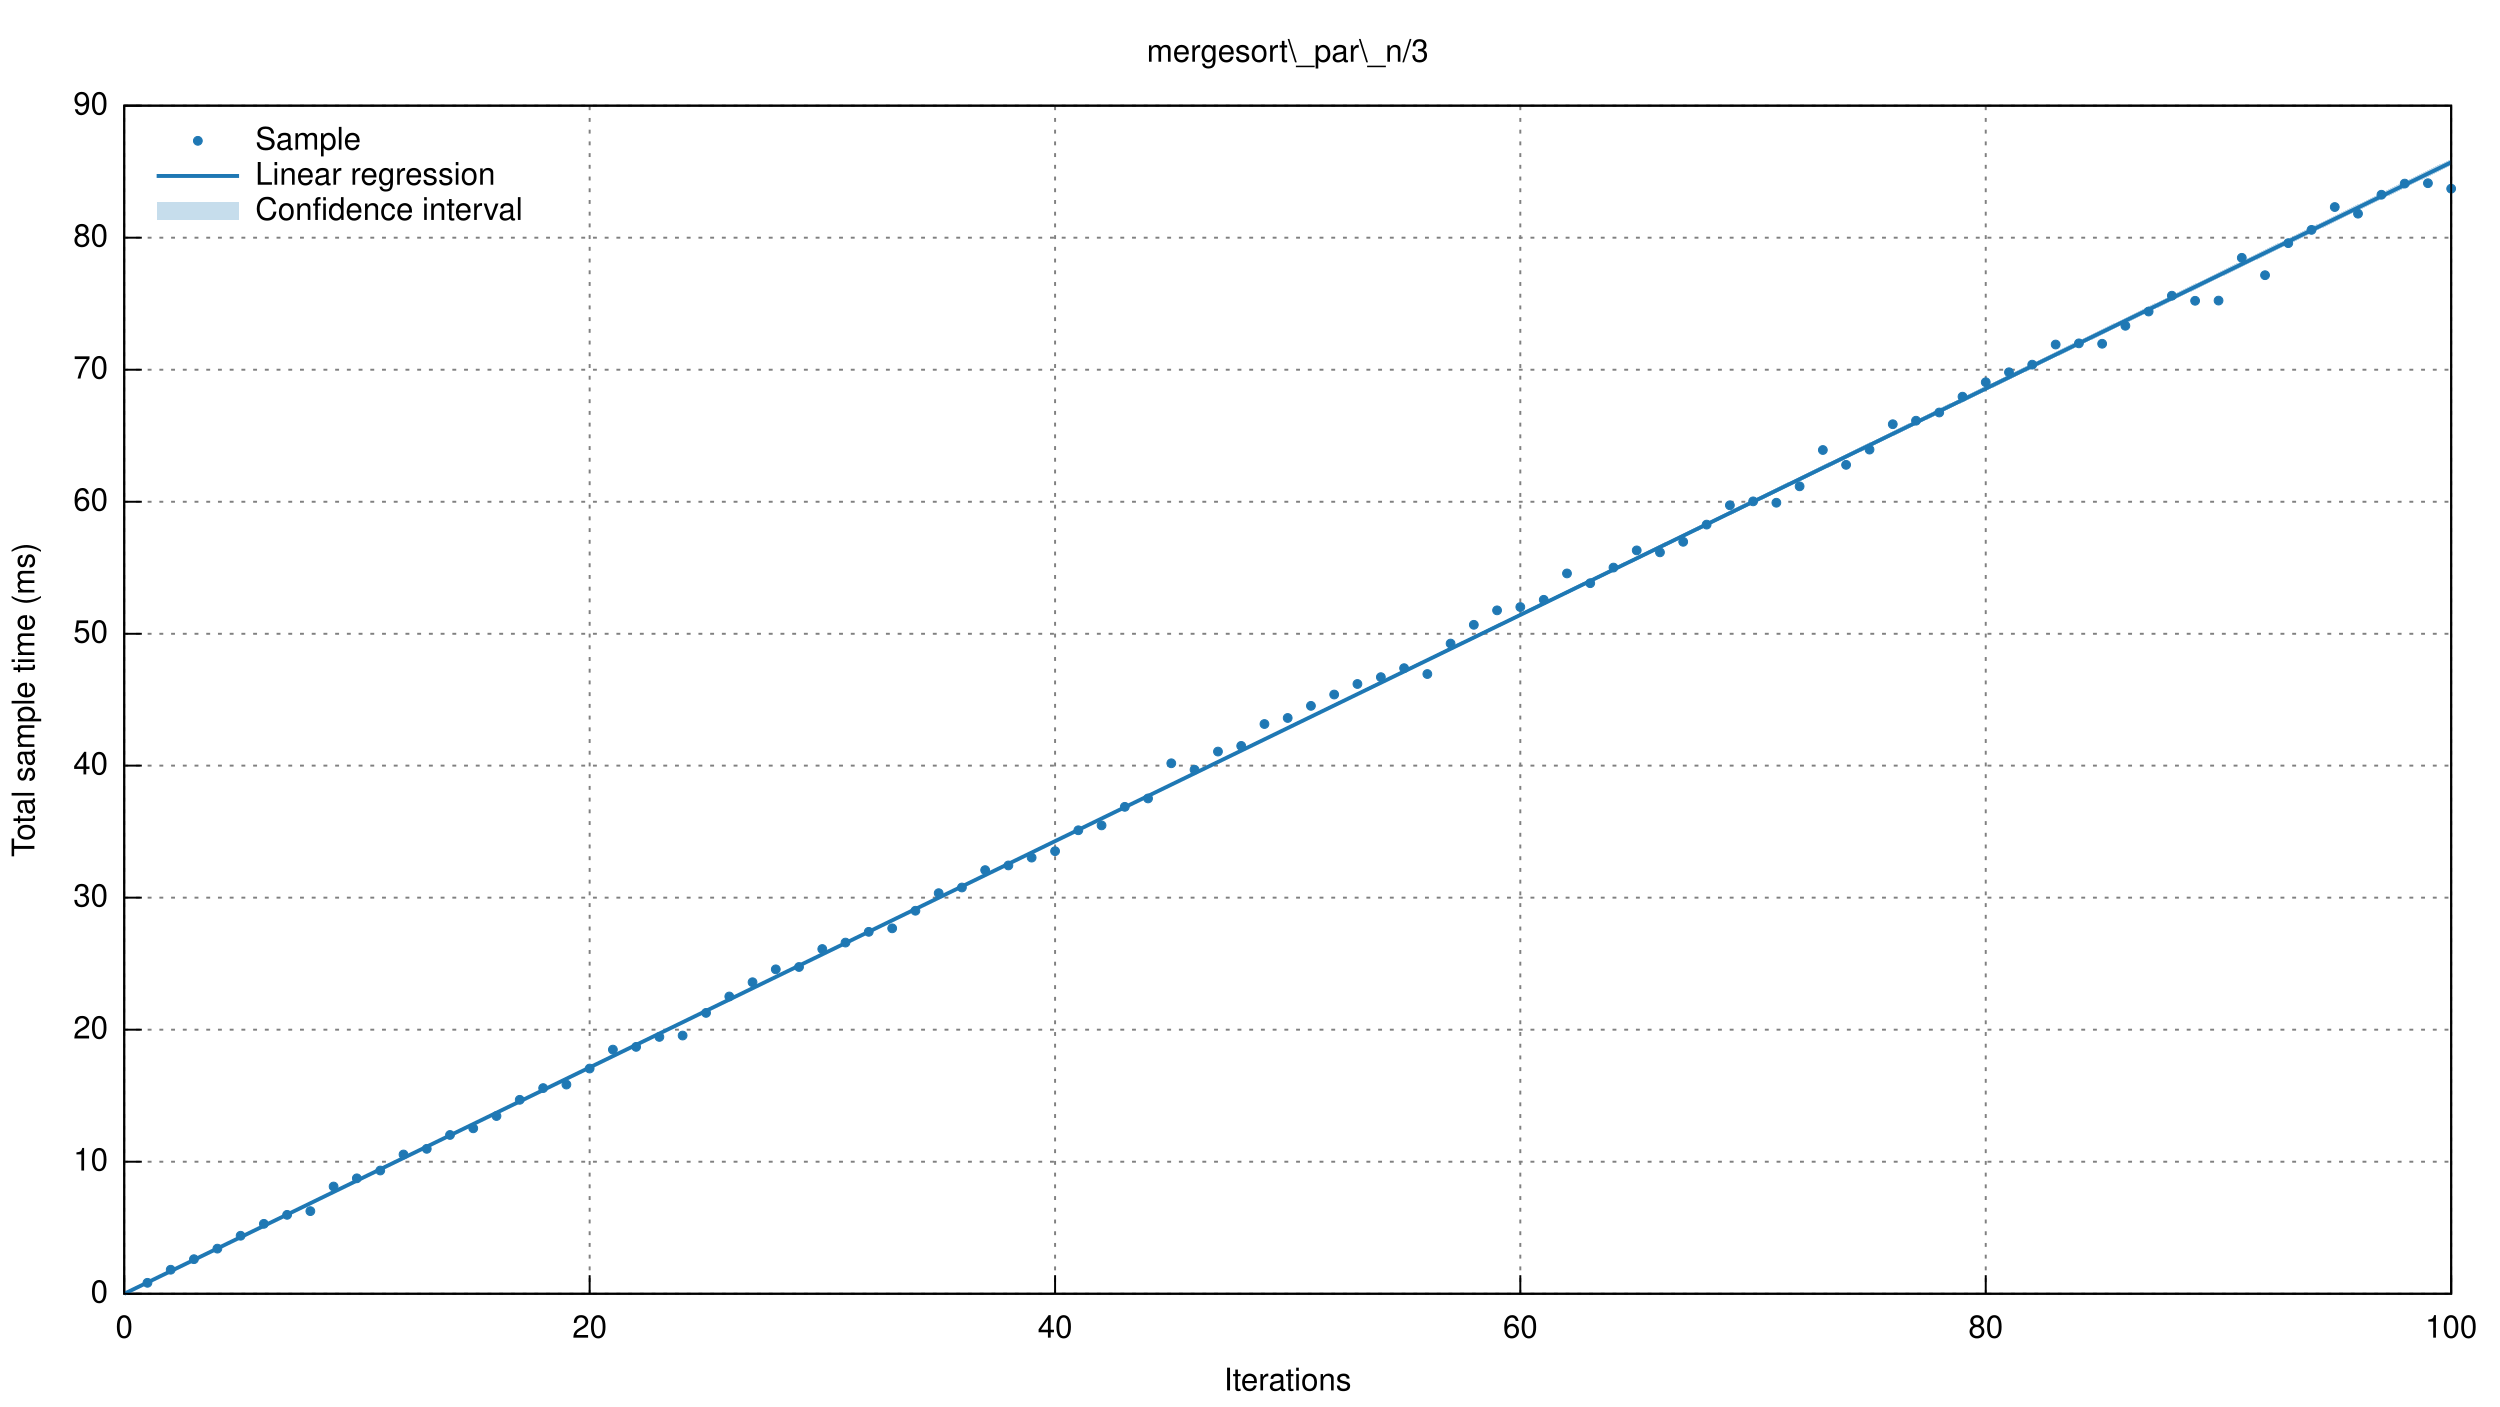
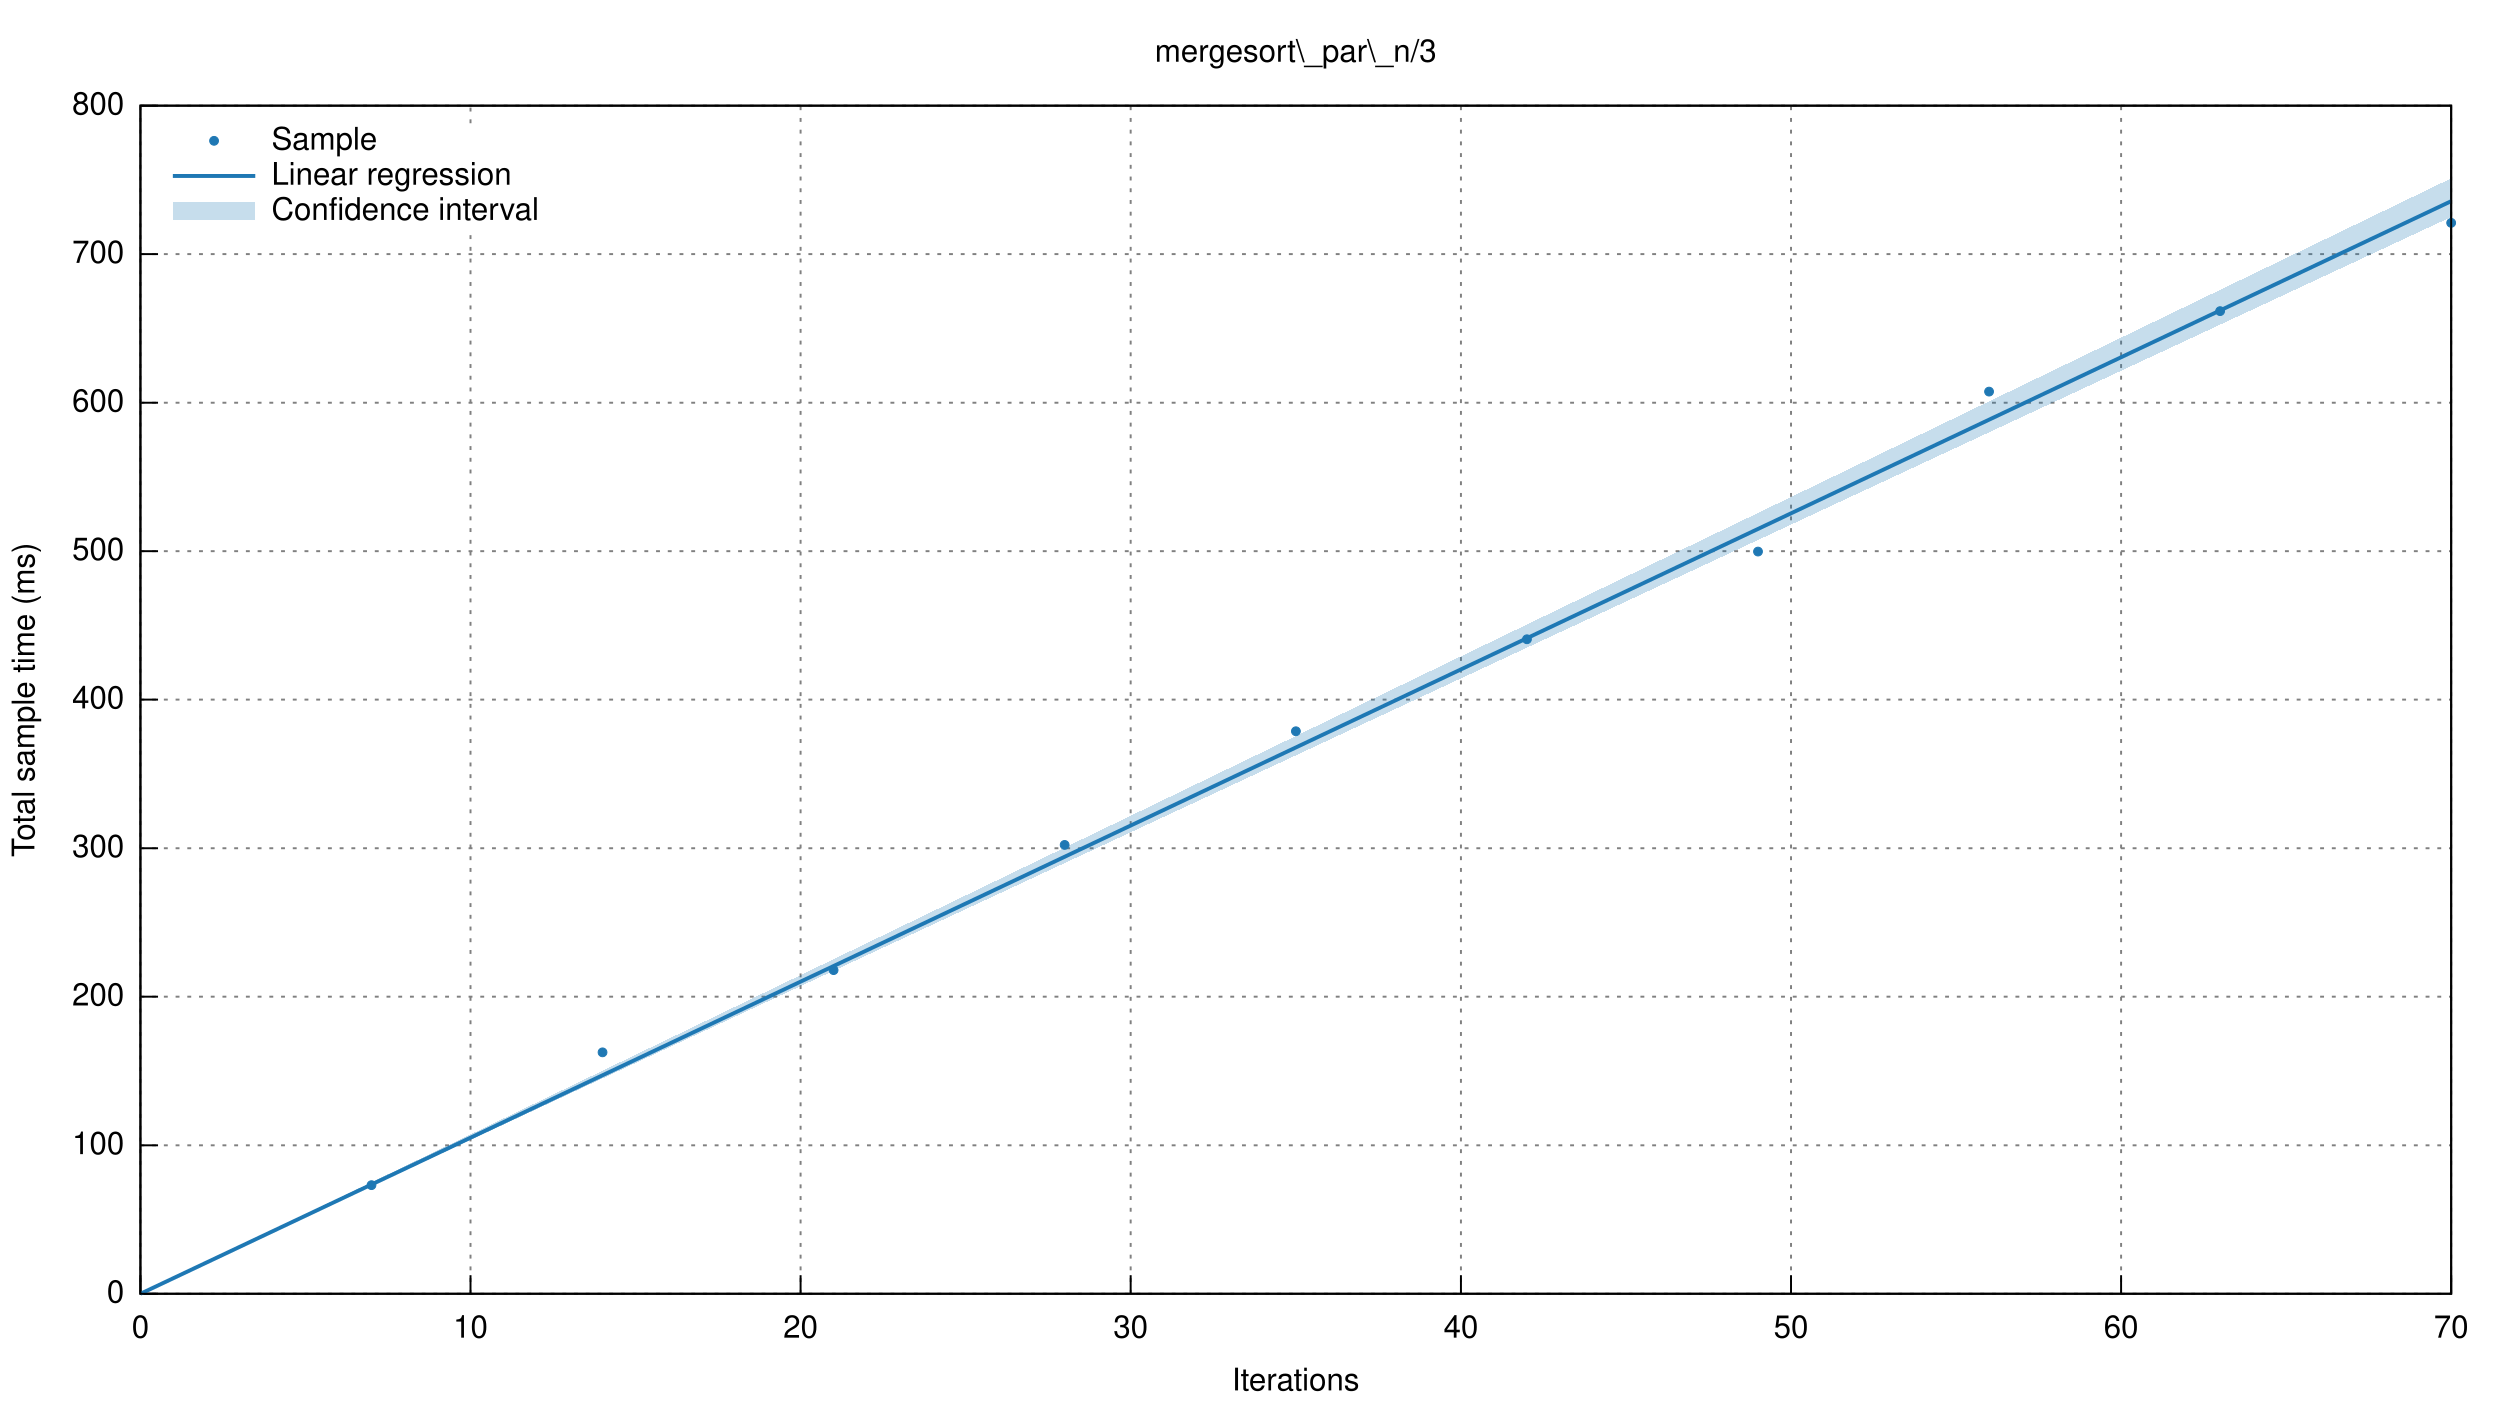
<svg xmlns="http://www.w3.org/2000/svg" xmlns:xlink="http://www.w3.org/1999/xlink" viewBox="0 0 1280 720">
  <g id="gnuplot_canvas">
    <rect x="0" y="0" width="1280" height="720" fill="none" />
    <defs>
      <circle id="gpDot" r="0.5" stroke-width="0.5" />
      <path id="gpPt0" stroke-width="0.222" stroke="currentColor" d="M-1,0 h2 M0,-1 v2" />
      <path id="gpPt1" stroke-width="0.222" stroke="currentColor" d="M-1,-1 L1,1 M1,-1 L-1,1" />
      <path id="gpPt2" stroke-width="0.222" stroke="currentColor" d="M-1,0 L1,0 M0,-1 L0,1 M-1,-1 L1,1 M-1,1 L1,-1" />
      <rect id="gpPt3" stroke-width="0.222" stroke="currentColor" x="-1" y="-1" width="2" height="2" />
      <rect id="gpPt4" stroke-width="0.222" stroke="currentColor" fill="currentColor" x="-1" y="-1" width="2" height="2" />
      <circle id="gpPt5" stroke-width="0.222" stroke="currentColor" cx="0" cy="0" r="1" />
      <use xlink:href="#gpPt5" id="gpPt6" fill="currentColor" stroke="none" />
      <path id="gpPt7" stroke-width="0.222" stroke="currentColor" d="M0,-1.33 L-1.33,0.67 L1.33,0.67 z" />
      <use xlink:href="#gpPt7" id="gpPt8" fill="currentColor" stroke="none" />
      <use xlink:href="#gpPt7" id="gpPt9" stroke="currentColor" transform="rotate(180)" />
      <use xlink:href="#gpPt9" id="gpPt10" fill="currentColor" stroke="none" />
      <use xlink:href="#gpPt3" id="gpPt11" stroke="currentColor" transform="rotate(45)" />
      <use xlink:href="#gpPt11" id="gpPt12" fill="currentColor" stroke="none" />
    </defs>
    <g style="fill:none; color:white; stroke:currentColor; stroke-width:1.00; stroke-linecap:butt; stroke-linejoin:miter">
</g>
    <g style="fill:none; color:black; stroke:currentColor; stroke-width:1.00; stroke-linecap:butt; stroke-linejoin:miter">
</g>
    <g style="fill:none; color:gray; stroke:currentColor; stroke-width:1.00; stroke-linecap:butt; stroke-linejoin:miter">
-       <path stroke="gray" stroke-dasharray=" 2,4" class="gridline" d="M63.6,662.4 L1255.0,662.4  h0.01" />
-     </g>
-     <g style="fill:none; color:black; stroke:currentColor; stroke-width:1.00; stroke-linecap:butt; stroke-linejoin:miter">
-       <path stroke="black" d="M63.6,662.4 L72.6,662.4  h0.01" />
-       <g transform="translate(55.3,666.9)" style="stroke:none; fill:black; font-family:Helvetica; font-size:12.00pt; text-anchor:end">
+       <path stroke="gray" stroke-dasharray=" 2,4" class="gridline" d="M71.9,662.4 L1255.0,662.4  h0.01" />
+     </g>
+     <g style="fill:none; color:black; stroke:currentColor; stroke-width:1.00; stroke-linecap:butt; stroke-linejoin:miter">
+       <path stroke="black" d="M71.9,662.4 L80.9,662.4  h0.01" />
+       <g transform="translate(63.6,666.9)" style="stroke:none; fill:black; font-family:Helvetica; font-size:12.00pt; text-anchor:end">
        <text> 0</text>
      </g>
    </g>
    <g style="fill:none; color:gray; stroke:currentColor; stroke-width:1.00; stroke-linecap:butt; stroke-linejoin:miter">
-       <path stroke="gray" stroke-dasharray=" 2,4" class="gridline" d="M63.6,594.8 L1255.0,594.8  h0.01" />
-     </g>
-     <g style="fill:none; color:black; stroke:currentColor; stroke-width:1.00; stroke-linecap:butt; stroke-linejoin:miter">
-       <path stroke="black" d="M63.6,594.8 L72.6,594.8  h0.01" />
-       <g transform="translate(55.3,599.3)" style="stroke:none; fill:black; font-family:Helvetica; font-size:12.00pt; text-anchor:end">
+       <path stroke="gray" stroke-dasharray=" 2,4" class="gridline" d="M71.9,586.4 L1255.0,586.4  h0.01" />
+     </g>
+     <g style="fill:none; color:black; stroke:currentColor; stroke-width:1.00; stroke-linecap:butt; stroke-linejoin:miter">
+       <path stroke="black" d="M71.9,586.4 L80.9,586.4  h0.01" />
+       <g transform="translate(63.6,590.9)" style="stroke:none; fill:black; font-family:Helvetica; font-size:12.00pt; text-anchor:end">
+         <text> 100</text>
+       </g>
+     </g>
+     <g style="fill:none; color:gray; stroke:currentColor; stroke-width:1.00; stroke-linecap:butt; stroke-linejoin:miter">
+       <path stroke="gray" stroke-dasharray=" 2,4" class="gridline" d="M71.9,510.3 L1255.0,510.3  h0.01" />
+     </g>
+     <g style="fill:none; color:black; stroke:currentColor; stroke-width:1.00; stroke-linecap:butt; stroke-linejoin:miter">
+       <path stroke="black" d="M71.9,510.3 L80.9,510.3  h0.01" />
+       <g transform="translate(63.6,514.8)" style="stroke:none; fill:black; font-family:Helvetica; font-size:12.00pt; text-anchor:end">
+         <text> 200</text>
+       </g>
+     </g>
+     <g style="fill:none; color:gray; stroke:currentColor; stroke-width:1.00; stroke-linecap:butt; stroke-linejoin:miter">
+       <path stroke="gray" stroke-dasharray=" 2,4" class="gridline" d="M71.9,434.3 L1255.0,434.3  h0.01" />
+     </g>
+     <g style="fill:none; color:black; stroke:currentColor; stroke-width:1.00; stroke-linecap:butt; stroke-linejoin:miter">
+       <path stroke="black" d="M71.9,434.3 L80.9,434.3  h0.01" />
+       <g transform="translate(63.6,438.8)" style="stroke:none; fill:black; font-family:Helvetica; font-size:12.00pt; text-anchor:end">
+         <text> 300</text>
+       </g>
+     </g>
+     <g style="fill:none; color:gray; stroke:currentColor; stroke-width:1.00; stroke-linecap:butt; stroke-linejoin:miter">
+       <path stroke="gray" stroke-dasharray=" 2,4" class="gridline" d="M71.9,358.2 L1255.0,358.2  h0.01" />
+     </g>
+     <g style="fill:none; color:black; stroke:currentColor; stroke-width:1.00; stroke-linecap:butt; stroke-linejoin:miter">
+       <path stroke="black" d="M71.9,358.2 L80.9,358.2  h0.01" />
+       <g transform="translate(63.6,362.7)" style="stroke:none; fill:black; font-family:Helvetica; font-size:12.00pt; text-anchor:end">
+         <text> 400</text>
+       </g>
+     </g>
+     <g style="fill:none; color:gray; stroke:currentColor; stroke-width:1.00; stroke-linecap:butt; stroke-linejoin:miter">
+       <path stroke="gray" stroke-dasharray=" 2,4" class="gridline" d="M71.9,282.2 L1255.0,282.2  h0.01" />
+     </g>
+     <g style="fill:none; color:black; stroke:currentColor; stroke-width:1.00; stroke-linecap:butt; stroke-linejoin:miter">
+       <path stroke="black" d="M71.9,282.2 L80.9,282.2  h0.01" />
+       <g transform="translate(63.6,286.7)" style="stroke:none; fill:black; font-family:Helvetica; font-size:12.00pt; text-anchor:end">
+         <text> 500</text>
+       </g>
+     </g>
+     <g style="fill:none; color:gray; stroke:currentColor; stroke-width:1.00; stroke-linecap:butt; stroke-linejoin:miter">
+       <path stroke="gray" stroke-dasharray=" 2,4" class="gridline" d="M71.9,206.2 L1255.0,206.2  h0.01" />
+     </g>
+     <g style="fill:none; color:black; stroke:currentColor; stroke-width:1.00; stroke-linecap:butt; stroke-linejoin:miter">
+       <path stroke="black" d="M71.9,206.2 L80.9,206.2  h0.01" />
+       <g transform="translate(63.6,210.7)" style="stroke:none; fill:black; font-family:Helvetica; font-size:12.00pt; text-anchor:end">
+         <text> 600</text>
+       </g>
+     </g>
+     <g style="fill:none; color:gray; stroke:currentColor; stroke-width:1.00; stroke-linecap:butt; stroke-linejoin:miter">
+       <path stroke="gray" stroke-dasharray=" 2,4" class="gridline" d="M71.9,130.1 L1255.0,130.1  h0.01" />
+     </g>
+     <g style="fill:none; color:black; stroke:currentColor; stroke-width:1.00; stroke-linecap:butt; stroke-linejoin:miter">
+       <path stroke="black" d="M71.9,130.1 L80.9,130.1  h0.01" />
+       <g transform="translate(63.6,134.6)" style="stroke:none; fill:black; font-family:Helvetica; font-size:12.00pt; text-anchor:end">
+         <text> 700</text>
+       </g>
+     </g>
+     <g style="fill:none; color:gray; stroke:currentColor; stroke-width:1.00; stroke-linecap:butt; stroke-linejoin:miter">
+       <path stroke="gray" stroke-dasharray=" 2,4" class="gridline" d="M71.9,54.1 L1255.0,54.1  h0.01" />
+     </g>
+     <g style="fill:none; color:black; stroke:currentColor; stroke-width:1.00; stroke-linecap:butt; stroke-linejoin:miter">
+       <path stroke="black" d="M71.9,54.1 L80.9,54.1  h0.01" />
+       <g transform="translate(63.6,58.6)" style="stroke:none; fill:black; font-family:Helvetica; font-size:12.00pt; text-anchor:end">
+         <text> 800</text>
+       </g>
+     </g>
+     <g style="fill:none; color:gray; stroke:currentColor; stroke-width:1.00; stroke-linecap:butt; stroke-linejoin:miter">
+       <path stroke="gray" stroke-dasharray=" 2,4" class="gridline" d="M71.9,662.4 L71.9,54.1  h0.01" />
+     </g>
+     <g style="fill:none; color:black; stroke:currentColor; stroke-width:1.00; stroke-linecap:butt; stroke-linejoin:miter">
+       <path stroke="black" d="M71.9,662.4 L71.9,653.4  h0.01" />
+       <g transform="translate(71.9,684.9)" style="stroke:none; fill:black; font-family:Helvetica; font-size:12.00pt; text-anchor:middle">
+         <text> 0</text>
+       </g>
+     </g>
+     <g style="fill:none; color:gray; stroke:currentColor; stroke-width:1.00; stroke-linecap:butt; stroke-linejoin:miter">
+       <path stroke="gray" stroke-dasharray=" 2,4" class="gridline" d="M240.9,662.4 L240.9,117.1 M240.9,63.1 L240.9,54.1  h0.01" />
+     </g>
+     <g style="fill:none; color:black; stroke:currentColor; stroke-width:1.00; stroke-linecap:butt; stroke-linejoin:miter">
+       <path stroke="black" d="M240.9,662.4 L240.9,653.4  h0.01" />
+       <g transform="translate(240.9,684.9)" style="stroke:none; fill:black; font-family:Helvetica; font-size:12.00pt; text-anchor:middle">
        <text> 10</text>
      </g>
    </g>
    <g style="fill:none; color:gray; stroke:currentColor; stroke-width:1.00; stroke-linecap:butt; stroke-linejoin:miter">
-       <path stroke="gray" stroke-dasharray=" 2,4" class="gridline" d="M63.6,527.2 L1255.0,527.2  h0.01" />
-     </g>
-     <g style="fill:none; color:black; stroke:currentColor; stroke-width:1.00; stroke-linecap:butt; stroke-linejoin:miter">
-       <path stroke="black" d="M63.6,527.2 L72.6,527.2  h0.01" />
-       <g transform="translate(55.3,531.7)" style="stroke:none; fill:black; font-family:Helvetica; font-size:12.00pt; text-anchor:end">
+       <path stroke="gray" stroke-dasharray=" 2,4" class="gridline" d="M409.9,662.4 L409.9,54.1  h0.01" />
+     </g>
+     <g style="fill:none; color:black; stroke:currentColor; stroke-width:1.00; stroke-linecap:butt; stroke-linejoin:miter">
+       <path stroke="black" d="M409.9,662.4 L409.9,653.4  h0.01" />
+       <g transform="translate(409.9,684.9)" style="stroke:none; fill:black; font-family:Helvetica; font-size:12.00pt; text-anchor:middle">
        <text> 20</text>
      </g>
    </g>
    <g style="fill:none; color:gray; stroke:currentColor; stroke-width:1.00; stroke-linecap:butt; stroke-linejoin:miter">
-       <path stroke="gray" stroke-dasharray=" 2,4" class="gridline" d="M63.6,459.6 L1255.0,459.6  h0.01" />
-     </g>
-     <g style="fill:none; color:black; stroke:currentColor; stroke-width:1.00; stroke-linecap:butt; stroke-linejoin:miter">
-       <path stroke="black" d="M63.6,459.6 L72.6,459.6  h0.01" />
-       <g transform="translate(55.3,464.1)" style="stroke:none; fill:black; font-family:Helvetica; font-size:12.00pt; text-anchor:end">
+       <path stroke="gray" stroke-dasharray=" 2,4" class="gridline" d="M578.9,662.4 L578.9,54.1  h0.01" />
+     </g>
+     <g style="fill:none; color:black; stroke:currentColor; stroke-width:1.00; stroke-linecap:butt; stroke-linejoin:miter">
+       <path stroke="black" d="M578.9,662.4 L578.9,653.4  h0.01" />
+       <g transform="translate(578.9,684.9)" style="stroke:none; fill:black; font-family:Helvetica; font-size:12.00pt; text-anchor:middle">
        <text> 30</text>
      </g>
    </g>
    <g style="fill:none; color:gray; stroke:currentColor; stroke-width:1.00; stroke-linecap:butt; stroke-linejoin:miter">
-       <path stroke="gray" stroke-dasharray=" 2,4" class="gridline" d="M63.6,392.0 L1255.0,392.0  h0.01" />
-     </g>
-     <g style="fill:none; color:black; stroke:currentColor; stroke-width:1.00; stroke-linecap:butt; stroke-linejoin:miter">
-       <path stroke="black" d="M63.6,392.0 L72.6,392.0  h0.01" />
-       <g transform="translate(55.3,396.5)" style="stroke:none; fill:black; font-family:Helvetica; font-size:12.00pt; text-anchor:end">
+       <path stroke="gray" stroke-dasharray=" 2,4" class="gridline" d="M748.0,662.4 L748.0,54.1  h0.01" />
+     </g>
+     <g style="fill:none; color:black; stroke:currentColor; stroke-width:1.00; stroke-linecap:butt; stroke-linejoin:miter">
+       <path stroke="black" d="M748.0,662.4 L748.0,653.4  h0.01" />
+       <g transform="translate(748.0,684.9)" style="stroke:none; fill:black; font-family:Helvetica; font-size:12.00pt; text-anchor:middle">
        <text> 40</text>
      </g>
    </g>
    <g style="fill:none; color:gray; stroke:currentColor; stroke-width:1.00; stroke-linecap:butt; stroke-linejoin:miter">
-       <path stroke="gray" stroke-dasharray=" 2,4" class="gridline" d="M63.6,324.5 L1255.0,324.5  h0.01" />
-     </g>
-     <g style="fill:none; color:black; stroke:currentColor; stroke-width:1.00; stroke-linecap:butt; stroke-linejoin:miter">
-       <path stroke="black" d="M63.6,324.5 L72.6,324.5  h0.01" />
-       <g transform="translate(55.3,329.0)" style="stroke:none; fill:black; font-family:Helvetica; font-size:12.00pt; text-anchor:end">
+       <path stroke="gray" stroke-dasharray=" 2,4" class="gridline" d="M917.0,662.4 L917.0,54.1  h0.01" />
+     </g>
+     <g style="fill:none; color:black; stroke:currentColor; stroke-width:1.00; stroke-linecap:butt; stroke-linejoin:miter">
+       <path stroke="black" d="M917.0,662.4 L917.0,653.4  h0.01" />
+       <g transform="translate(917.0,684.9)" style="stroke:none; fill:black; font-family:Helvetica; font-size:12.00pt; text-anchor:middle">
        <text> 50</text>
      </g>
    </g>
    <g style="fill:none; color:gray; stroke:currentColor; stroke-width:1.00; stroke-linecap:butt; stroke-linejoin:miter">
-       <path stroke="gray" stroke-dasharray=" 2,4" class="gridline" d="M63.6,256.9 L1255.0,256.9  h0.01" />
-     </g>
-     <g style="fill:none; color:black; stroke:currentColor; stroke-width:1.00; stroke-linecap:butt; stroke-linejoin:miter">
-       <path stroke="black" d="M63.6,256.9 L72.6,256.9  h0.01" />
-       <g transform="translate(55.3,261.4)" style="stroke:none; fill:black; font-family:Helvetica; font-size:12.00pt; text-anchor:end">
+       <path stroke="gray" stroke-dasharray=" 2,4" class="gridline" d="M1086.0,662.4 L1086.0,54.1  h0.01" />
+     </g>
+     <g style="fill:none; color:black; stroke:currentColor; stroke-width:1.00; stroke-linecap:butt; stroke-linejoin:miter">
+       <path stroke="black" d="M1086.0,662.4 L1086.0,653.4  h0.01" />
+       <g transform="translate(1086.0,684.9)" style="stroke:none; fill:black; font-family:Helvetica; font-size:12.00pt; text-anchor:middle">
        <text> 60</text>
-       </g>
-     </g>
-     <g style="fill:none; color:gray; stroke:currentColor; stroke-width:1.00; stroke-linecap:butt; stroke-linejoin:miter">
-       <path stroke="gray" stroke-dasharray=" 2,4" class="gridline" d="M63.6,189.3 L1255.0,189.3  h0.01" />
-     </g>
-     <g style="fill:none; color:black; stroke:currentColor; stroke-width:1.00; stroke-linecap:butt; stroke-linejoin:miter">
-       <path stroke="black" d="M63.6,189.3 L72.6,189.3  h0.01" />
-       <g transform="translate(55.3,193.8)" style="stroke:none; fill:black; font-family:Helvetica; font-size:12.00pt; text-anchor:end">
-         <text> 70</text>
-       </g>
-     </g>
-     <g style="fill:none; color:gray; stroke:currentColor; stroke-width:1.00; stroke-linecap:butt; stroke-linejoin:miter">
-       <path stroke="gray" stroke-dasharray=" 2,4" class="gridline" d="M63.6,121.7 L1255.0,121.7  h0.01" />
-     </g>
-     <g style="fill:none; color:black; stroke:currentColor; stroke-width:1.00; stroke-linecap:butt; stroke-linejoin:miter">
-       <path stroke="black" d="M63.6,121.7 L72.6,121.7  h0.01" />
-       <g transform="translate(55.3,126.2)" style="stroke:none; fill:black; font-family:Helvetica; font-size:12.00pt; text-anchor:end">
-         <text> 80</text>
-       </g>
-     </g>
-     <g style="fill:none; color:gray; stroke:currentColor; stroke-width:1.00; stroke-linecap:butt; stroke-linejoin:miter">
-       <path stroke="gray" stroke-dasharray=" 2,4" class="gridline" d="M63.6,54.1 L1255.0,54.1  h0.01" />
-     </g>
-     <g style="fill:none; color:black; stroke:currentColor; stroke-width:1.00; stroke-linecap:butt; stroke-linejoin:miter">
-       <path stroke="black" d="M63.6,54.1 L72.6,54.1  h0.01" />
-       <g transform="translate(55.3,58.6)" style="stroke:none; fill:black; font-family:Helvetica; font-size:12.00pt; text-anchor:end">
-         <text> 90</text>
-       </g>
-     </g>
-     <g style="fill:none; color:gray; stroke:currentColor; stroke-width:1.00; stroke-linecap:butt; stroke-linejoin:miter">
-       <path stroke="gray" stroke-dasharray=" 2,4" class="gridline" d="M63.6,662.4 L63.6,54.1  h0.01" />
-     </g>
-     <g style="fill:none; color:black; stroke:currentColor; stroke-width:1.00; stroke-linecap:butt; stroke-linejoin:miter">
-       <path stroke="black" d="M63.6,662.4 L63.6,653.4  h0.01" />
-       <g transform="translate(63.6,684.9)" style="stroke:none; fill:black; font-family:Helvetica; font-size:12.00pt; text-anchor:middle">
-         <text> 0</text>
-       </g>
-     </g>
-     <g style="fill:none; color:gray; stroke:currentColor; stroke-width:1.00; stroke-linecap:butt; stroke-linejoin:miter">
-       <path stroke="gray" stroke-dasharray=" 2,4" class="gridline" d="M301.9,662.4 L301.9,54.1  h0.01" />
-     </g>
-     <g style="fill:none; color:black; stroke:currentColor; stroke-width:1.00; stroke-linecap:butt; stroke-linejoin:miter">
-       <path stroke="black" d="M301.9,662.4 L301.9,653.4  h0.01" />
-       <g transform="translate(301.9,684.9)" style="stroke:none; fill:black; font-family:Helvetica; font-size:12.00pt; text-anchor:middle">
-         <text> 20</text>
-       </g>
-     </g>
-     <g style="fill:none; color:gray; stroke:currentColor; stroke-width:1.00; stroke-linecap:butt; stroke-linejoin:miter">
-       <path stroke="gray" stroke-dasharray=" 2,4" class="gridline" d="M540.2,662.4 L540.2,54.1  h0.01" />
-     </g>
-     <g style="fill:none; color:black; stroke:currentColor; stroke-width:1.00; stroke-linecap:butt; stroke-linejoin:miter">
-       <path stroke="black" d="M540.2,662.4 L540.2,653.4  h0.01" />
-       <g transform="translate(540.2,684.9)" style="stroke:none; fill:black; font-family:Helvetica; font-size:12.00pt; text-anchor:middle">
-         <text> 40</text>
-       </g>
-     </g>
-     <g style="fill:none; color:gray; stroke:currentColor; stroke-width:1.00; stroke-linecap:butt; stroke-linejoin:miter">
-       <path stroke="gray" stroke-dasharray=" 2,4" class="gridline" d="M778.4,662.4 L778.4,54.1  h0.01" />
-     </g>
-     <g style="fill:none; color:black; stroke:currentColor; stroke-width:1.00; stroke-linecap:butt; stroke-linejoin:miter">
-       <path stroke="black" d="M778.4,662.4 L778.4,653.4  h0.01" />
-       <g transform="translate(778.4,684.9)" style="stroke:none; fill:black; font-family:Helvetica; font-size:12.00pt; text-anchor:middle">
-         <text> 60</text>
-       </g>
-     </g>
-     <g style="fill:none; color:gray; stroke:currentColor; stroke-width:1.00; stroke-linecap:butt; stroke-linejoin:miter">
-       <path stroke="gray" stroke-dasharray=" 2,4" class="gridline" d="M1016.7,662.4 L1016.7,54.1  h0.01" />
-     </g>
-     <g style="fill:none; color:black; stroke:currentColor; stroke-width:1.00; stroke-linecap:butt; stroke-linejoin:miter">
-       <path stroke="black" d="M1016.7,662.4 L1016.7,653.4  h0.01" />
-       <g transform="translate(1016.7,684.9)" style="stroke:none; fill:black; font-family:Helvetica; font-size:12.00pt; text-anchor:middle">
-         <text> 80</text>
      </g>
    </g>
    <g style="fill:none; color:gray; stroke:currentColor; stroke-width:1.00; stroke-linecap:butt; stroke-linejoin:miter">
      <path stroke="gray" stroke-dasharray=" 2,4" class="gridline" d="M1255.0,662.4 L1255.0,54.1  h0.01" />
    </g>
    <g style="fill:none; color:black; stroke:currentColor; stroke-width:1.00; stroke-linecap:butt; stroke-linejoin:miter">
      <path stroke="black" d="M1255.0,662.4 L1255.0,653.4  h0.01" />
      <g transform="translate(1255.0,684.9)" style="stroke:none; fill:black; font-family:Helvetica; font-size:12.00pt; text-anchor:middle">
-         <text> 100</text>
-       </g>
-       <path stroke="black" d="M63.6,54.1 L63.6,662.4 L1255.0,662.4 L1255.0,54.1 L63.6,54.1 Z  h0.01" />
+         <text> 70</text>
+       </g>
+       <path stroke="black" d="M71.9,54.1 L71.9,662.4 L1255.0,662.4 L1255.0,54.1 L71.9,54.1 Z  h0.01" />
      <g transform="translate(17.6,358.3) rotate(270)" style="stroke:none; fill:black; font-family:Helvetica; font-size:12.00pt; text-anchor:middle">
        <text>Total sample time (ms)</text>
      </g>
-       <g transform="translate(659.3,711.9)" style="stroke:none; fill:black; font-family:Helvetica; font-size:12.00pt; text-anchor:middle">
+       <g transform="translate(663.4,711.9)" style="stroke:none; fill:black; font-family:Helvetica; font-size:12.00pt; text-anchor:middle">
        <text>Iterations</text>
      </g>
-       <g transform="translate(659.3,31.6)" style="stroke:none; fill:black; font-family:Helvetica; font-size:12.00pt; text-anchor:middle">
+       <g transform="translate(663.4,31.6)" style="stroke:none; fill:black; font-family:Helvetica; font-size:12.00pt; text-anchor:middle">
        <text>mergesort\_par\_n/3</text>
      </g>
    </g>
    <g id="gnuplot_plot_1">
      <g style="fill:none; color:red; stroke:currentColor; stroke-width:1.00; stroke-linecap:butt; stroke-linejoin:miter">
-         <g transform="translate(130.7,76.6)" style="stroke:none; fill:black; font-family:Helvetica; font-size:12.00pt; text-anchor:start">
+         <g transform="translate(139.0,76.6)" style="stroke:none; fill:black; font-family:Helvetica; font-size:12.00pt; text-anchor:start">
          <text>Sample</text>
        </g>
-         <use xlink:href="#gpPt6" transform="translate(75.5,656.8) scale(2.25)" color="rgb( 31, 120, 180)" />
-         <use xlink:href="#gpPt6" transform="translate(87.4,650.1) scale(2.25)" color="rgb( 31, 120, 180)" />
-         <use xlink:href="#gpPt6" transform="translate(99.3,644.7) scale(2.25)" color="rgb( 31, 120, 180)" />
-         <use xlink:href="#gpPt6" transform="translate(111.3,639.3) scale(2.25)" color="rgb( 31, 120, 180)" />
-         <use xlink:href="#gpPt6" transform="translate(123.2,632.7) scale(2.25)" color="rgb( 31, 120, 180)" />
-         <use xlink:href="#gpPt6" transform="translate(135.1,626.6) scale(2.25)" color="rgb( 31, 120, 180)" />
-         <use xlink:href="#gpPt6" transform="translate(147.0,622.0) scale(2.25)" color="rgb( 31, 120, 180)" />
-         <use xlink:href="#gpPt6" transform="translate(158.9,620.1) scale(2.25)" color="rgb( 31, 120, 180)" />
-         <use xlink:href="#gpPt6" transform="translate(170.8,607.5) scale(2.25)" color="rgb( 31, 120, 180)" />
-         <use xlink:href="#gpPt6" transform="translate(182.7,603.3) scale(2.25)" color="rgb( 31, 120, 180)" />
-         <use xlink:href="#gpPt6" transform="translate(194.7,599.3) scale(2.25)" color="rgb( 31, 120, 180)" />
-         <use xlink:href="#gpPt6" transform="translate(206.6,591.1) scale(2.25)" color="rgb( 31, 120, 180)" />
-         <use xlink:href="#gpPt6" transform="translate(218.5,588.2) scale(2.25)" color="rgb( 31, 120, 180)" />
-         <use xlink:href="#gpPt6" transform="translate(230.4,581.1) scale(2.25)" color="rgb( 31, 120, 180)" />
-         <use xlink:href="#gpPt6" transform="translate(242.3,577.7) scale(2.25)" color="rgb( 31, 120, 180)" />
-         <use xlink:href="#gpPt6" transform="translate(254.2,571.4) scale(2.25)" color="rgb( 31, 120, 180)" />
-         <use xlink:href="#gpPt6" transform="translate(266.1,563.1) scale(2.25)" color="rgb( 31, 120, 180)" />
-         <use xlink:href="#gpPt6" transform="translate(278.1,557.1) scale(2.25)" color="rgb( 31, 120, 180)" />
-         <use xlink:href="#gpPt6" transform="translate(290.0,555.3) scale(2.25)" color="rgb( 31, 120, 180)" />
-         <use xlink:href="#gpPt6" transform="translate(301.9,547.1) scale(2.25)" color="rgb( 31, 120, 180)" />
-         <use xlink:href="#gpPt6" transform="translate(313.8,537.4) scale(2.25)" color="rgb( 31, 120, 180)" />
-         <use xlink:href="#gpPt6" transform="translate(325.7,536.0) scale(2.25)" color="rgb( 31, 120, 180)" />
-         <use xlink:href="#gpPt6" transform="translate(337.6,530.9) scale(2.25)" color="rgb( 31, 120, 180)" />
-         <use xlink:href="#gpPt6" transform="translate(349.5,530.2) scale(2.25)" color="rgb( 31, 120, 180)" />
-         <use xlink:href="#gpPt6" transform="translate(361.5,518.6) scale(2.25)" color="rgb( 31, 120, 180)" />
-         <use xlink:href="#gpPt6" transform="translate(373.4,510.2) scale(2.25)" color="rgb( 31, 120, 180)" />
-         <use xlink:href="#gpPt6" transform="translate(385.3,502.9) scale(2.25)" color="rgb( 31, 120, 180)" />
-         <use xlink:href="#gpPt6" transform="translate(397.2,496.3) scale(2.25)" color="rgb( 31, 120, 180)" />
-         <use xlink:href="#gpPt6" transform="translate(409.1,495.1) scale(2.25)" color="rgb( 31, 120, 180)" />
-         <use xlink:href="#gpPt6" transform="translate(421.0,485.9) scale(2.25)" color="rgb( 31, 120, 180)" />
-         <use xlink:href="#gpPt6" transform="translate(432.9,482.6) scale(2.25)" color="rgb( 31, 120, 180)" />
-         <use xlink:href="#gpPt6" transform="translate(444.8,477.1) scale(2.25)" color="rgb( 31, 120, 180)" />
-         <use xlink:href="#gpPt6" transform="translate(456.8,475.3) scale(2.25)" color="rgb( 31, 120, 180)" />
-         <use xlink:href="#gpPt6" transform="translate(468.7,466.3) scale(2.25)" color="rgb( 31, 120, 180)" />
-         <use xlink:href="#gpPt6" transform="translate(480.6,457.3) scale(2.25)" color="rgb( 31, 120, 180)" />
-         <use xlink:href="#gpPt6" transform="translate(492.5,454.4) scale(2.25)" color="rgb( 31, 120, 180)" />
-         <use xlink:href="#gpPt6" transform="translate(504.4,445.5) scale(2.25)" color="rgb( 31, 120, 180)" />
-         <use xlink:href="#gpPt6" transform="translate(516.3,443.1) scale(2.25)" color="rgb( 31, 120, 180)" />
-         <use xlink:href="#gpPt6" transform="translate(528.2,439.1) scale(2.25)" color="rgb( 31, 120, 180)" />
-         <use xlink:href="#gpPt6" transform="translate(540.2,435.8) scale(2.25)" color="rgb( 31, 120, 180)" />
-         <use xlink:href="#gpPt6" transform="translate(552.1,425.1) scale(2.25)" color="rgb( 31, 120, 180)" />
-         <use xlink:href="#gpPt6" transform="translate(564.0,422.6) scale(2.25)" color="rgb( 31, 120, 180)" />
-         <use xlink:href="#gpPt6" transform="translate(575.9,413.1) scale(2.25)" color="rgb( 31, 120, 180)" />
-         <use xlink:href="#gpPt6" transform="translate(587.8,408.8) scale(2.25)" color="rgb( 31, 120, 180)" />
-         <use xlink:href="#gpPt6" transform="translate(599.7,390.8) scale(2.25)" color="rgb( 31, 120, 180)" />
-         <use xlink:href="#gpPt6" transform="translate(611.6,394.1) scale(2.25)" color="rgb( 31, 120, 180)" />
-         <use xlink:href="#gpPt6" transform="translate(623.6,384.8) scale(2.25)" color="rgb( 31, 120, 180)" />
-         <use xlink:href="#gpPt6" transform="translate(635.5,381.9) scale(2.25)" color="rgb( 31, 120, 180)" />
-         <use xlink:href="#gpPt6" transform="translate(647.4,370.7) scale(2.25)" color="rgb( 31, 120, 180)" />
-         <use xlink:href="#gpPt6" transform="translate(659.3,367.6) scale(2.25)" color="rgb( 31, 120, 180)" />
-         <use xlink:href="#gpPt6" transform="translate(671.2,361.4) scale(2.25)" color="rgb( 31, 120, 180)" />
-         <use xlink:href="#gpPt6" transform="translate(683.1,355.6) scale(2.25)" color="rgb( 31, 120, 180)" />
-         <use xlink:href="#gpPt6" transform="translate(695.0,350.2) scale(2.25)" color="rgb( 31, 120, 180)" />
-         <use xlink:href="#gpPt6" transform="translate(707.0,346.7) scale(2.25)" color="rgb( 31, 120, 180)" />
-         <use xlink:href="#gpPt6" transform="translate(718.9,342.1) scale(2.25)" color="rgb( 31, 120, 180)" />
-         <use xlink:href="#gpPt6" transform="translate(730.8,345.1) scale(2.25)" color="rgb( 31, 120, 180)" />
-         <use xlink:href="#gpPt6" transform="translate(742.7,329.5) scale(2.25)" color="rgb( 31, 120, 180)" />
-         <use xlink:href="#gpPt6" transform="translate(754.6,319.9) scale(2.25)" color="rgb( 31, 120, 180)" />
-         <use xlink:href="#gpPt6" transform="translate(766.5,312.5) scale(2.25)" color="rgb( 31, 120, 180)" />
-         <use xlink:href="#gpPt6" transform="translate(778.4,310.8) scale(2.25)" color="rgb( 31, 120, 180)" />
-         <use xlink:href="#gpPt6" transform="translate(790.4,307.1) scale(2.25)" color="rgb( 31, 120, 180)" />
-         <use xlink:href="#gpPt6" transform="translate(802.3,293.6) scale(2.25)" color="rgb( 31, 120, 180)" />
-         <use xlink:href="#gpPt6" transform="translate(814.2,298.6) scale(2.25)" color="rgb( 31, 120, 180)" />
-         <use xlink:href="#gpPt6" transform="translate(826.1,290.6) scale(2.25)" color="rgb( 31, 120, 180)" />
-         <use xlink:href="#gpPt6" transform="translate(838.0,281.8) scale(2.25)" color="rgb( 31, 120, 180)" />
-         <use xlink:href="#gpPt6" transform="translate(849.9,282.8) scale(2.25)" color="rgb( 31, 120, 180)" />
-         <use xlink:href="#gpPt6" transform="translate(861.8,277.4) scale(2.25)" color="rgb( 31, 120, 180)" />
-         <use xlink:href="#gpPt6" transform="translate(873.8,268.6) scale(2.25)" color="rgb( 31, 120, 180)" />
-         <use xlink:href="#gpPt6" transform="translate(885.7,258.7) scale(2.25)" color="rgb( 31, 120, 180)" />
-         <use xlink:href="#gpPt6" transform="translate(897.6,256.7) scale(2.25)" color="rgb( 31, 120, 180)" />
-         <use xlink:href="#gpPt6" transform="translate(909.5,257.4) scale(2.25)" color="rgb( 31, 120, 180)" />
-         <use xlink:href="#gpPt6" transform="translate(921.4,249.0) scale(2.25)" color="rgb( 31, 120, 180)" />
-         <use xlink:href="#gpPt6" transform="translate(933.3,230.4) scale(2.25)" color="rgb( 31, 120, 180)" />
-         <use xlink:href="#gpPt6" transform="translate(945.2,238.0) scale(2.25)" color="rgb( 31, 120, 180)" />
-         <use xlink:href="#gpPt6" transform="translate(957.2,230.2) scale(2.25)" color="rgb( 31, 120, 180)" />
-         <use xlink:href="#gpPt6" transform="translate(969.1,217.2) scale(2.25)" color="rgb( 31, 120, 180)" />
-         <use xlink:href="#gpPt6" transform="translate(981.0,215.4) scale(2.25)" color="rgb( 31, 120, 180)" />
-         <use xlink:href="#gpPt6" transform="translate(992.9,211.2) scale(2.25)" color="rgb( 31, 120, 180)" />
-         <use xlink:href="#gpPt6" transform="translate(1004.8,203.1) scale(2.25)" color="rgb( 31, 120, 180)" />
-         <use xlink:href="#gpPt6" transform="translate(1016.7,195.7) scale(2.25)" color="rgb( 31, 120, 180)" />
-         <use xlink:href="#gpPt6" transform="translate(1028.6,190.6) scale(2.25)" color="rgb( 31, 120, 180)" />
-         <use xlink:href="#gpPt6" transform="translate(1040.5,186.7) scale(2.25)" color="rgb( 31, 120, 180)" />
-         <use xlink:href="#gpPt6" transform="translate(1052.5,176.4) scale(2.25)" color="rgb( 31, 120, 180)" />
-         <use xlink:href="#gpPt6" transform="translate(1064.4,175.8) scale(2.25)" color="rgb( 31, 120, 180)" />
-         <use xlink:href="#gpPt6" transform="translate(1076.3,176.0) scale(2.25)" color="rgb( 31, 120, 180)" />
-         <use xlink:href="#gpPt6" transform="translate(1088.2,166.8) scale(2.25)" color="rgb( 31, 120, 180)" />
-         <use xlink:href="#gpPt6" transform="translate(1100.1,159.5) scale(2.25)" color="rgb( 31, 120, 180)" />
-         <use xlink:href="#gpPt6" transform="translate(1112.0,151.4) scale(2.25)" color="rgb( 31, 120, 180)" />
-         <use xlink:href="#gpPt6" transform="translate(1123.9,154.0) scale(2.25)" color="rgb( 31, 120, 180)" />
-         <use xlink:href="#gpPt6" transform="translate(1135.9,153.9) scale(2.25)" color="rgb( 31, 120, 180)" />
-         <use xlink:href="#gpPt6" transform="translate(1147.8,132.0) scale(2.25)" color="rgb( 31, 120, 180)" />
-         <use xlink:href="#gpPt6" transform="translate(1159.7,140.9) scale(2.25)" color="rgb( 31, 120, 180)" />
-         <use xlink:href="#gpPt6" transform="translate(1171.6,124.5) scale(2.25)" color="rgb( 31, 120, 180)" />
-         <use xlink:href="#gpPt6" transform="translate(1183.5,117.7) scale(2.25)" color="rgb( 31, 120, 180)" />
-         <use xlink:href="#gpPt6" transform="translate(1195.4,106.0) scale(2.25)" color="rgb( 31, 120, 180)" />
-         <use xlink:href="#gpPt6" transform="translate(1207.3,109.4) scale(2.25)" color="rgb( 31, 120, 180)" />
-         <use xlink:href="#gpPt6" transform="translate(1219.3,99.7) scale(2.25)" color="rgb( 31, 120, 180)" />
-         <use xlink:href="#gpPt6" transform="translate(1231.2,94.0) scale(2.25)" color="rgb( 31, 120, 180)" />
-         <use xlink:href="#gpPt6" transform="translate(1243.1,93.8) scale(2.25)" color="rgb( 31, 120, 180)" />
-         <use xlink:href="#gpPt6" transform="translate(1255.0,96.6) scale(2.25)" color="rgb( 31, 120, 180)" />
-         <use xlink:href="#gpPt6" transform="translate(101.3,72.1) scale(2.25)" color="rgb( 31, 120, 180)" />
+         <use xlink:href="#gpPt6" transform="translate(190.2,606.8) scale(2.25)" color="rgb( 31, 120, 180)" />
+         <use xlink:href="#gpPt6" transform="translate(308.5,538.8) scale(2.25)" color="rgb( 31, 120, 180)" />
+         <use xlink:href="#gpPt6" transform="translate(426.8,496.7) scale(2.25)" color="rgb( 31, 120, 180)" />
+         <use xlink:href="#gpPt6" transform="translate(545.1,432.6) scale(2.25)" color="rgb( 31, 120, 180)" />
+         <use xlink:href="#gpPt6" transform="translate(663.5,374.4) scale(2.25)" color="rgb( 31, 120, 180)" />
+         <use xlink:href="#gpPt6" transform="translate(781.8,327.3) scale(2.25)" color="rgb( 31, 120, 180)" />
+         <use xlink:href="#gpPt6" transform="translate(900.1,282.4) scale(2.25)" color="rgb( 31, 120, 180)" />
+         <use xlink:href="#gpPt6" transform="translate(1018.4,200.5) scale(2.25)" color="rgb( 31, 120, 180)" />
+         <use xlink:href="#gpPt6" transform="translate(1136.7,159.3) scale(2.25)" color="rgb( 31, 120, 180)" />
+         <use xlink:href="#gpPt6" transform="translate(1255.0,114.1) scale(2.25)" color="rgb( 31, 120, 180)" />
+         <use xlink:href="#gpPt6" transform="translate(109.6,72.1) scale(2.25)" color="rgb( 31, 120, 180)" />
      </g>
    </g>
    <g id="gnuplot_plot_2">
      <g style="fill:none; color:white; stroke:rgb( 31, 120, 180); stroke-width:2.00; stroke-linecap:butt; stroke-linejoin:miter">
</g>
      <g style="fill:none; color:red; stroke:currentColor; stroke-width:2.00; stroke-linecap:butt; stroke-linejoin:miter">
-         <g transform="translate(130.7,94.6)" style="stroke:none; fill:black; font-family:Helvetica; font-size:12.00pt; text-anchor:start">
+         <g transform="translate(139.0,94.6)" style="stroke:none; fill:black; font-family:Helvetica; font-size:12.00pt; text-anchor:start">
          <text>Linear regression</text>
        </g>
-         <path stroke="rgb( 31, 120, 180)" d="M80.2,90.1 L122.4,90.1 M63.6,662.4 L1255.0,83.1  h0.01" />
+         <path stroke="rgb( 31, 120, 180)" d="M88.5,90.1 L130.7,90.1 M71.9,662.4 L1255.0,103.0  h0.01" />
      </g>
    </g>
    <g id="gnuplot_plot_3">
      <g style="fill:none; color:white; stroke:rgb( 31, 120, 180); stroke-width:1.00; stroke-linecap:butt; stroke-linejoin:miter">
</g>
      <g style="fill:none; color:blue; stroke:currentColor; stroke-width:1.00; stroke-linecap:butt; stroke-linejoin:miter">
-         <g transform="translate(130.7,112.6)" style="stroke:none; fill:black; font-family:Helvetica; font-size:12.00pt; text-anchor:start">
+         <g transform="translate(139.0,112.6)" style="stroke:none; fill:black; font-family:Helvetica; font-size:12.00pt; text-anchor:start">
          <text>Confidence interval</text>
        </g>
        <g style="stroke:none; shape-rendering:crispEdges">
-           <polygon fill="rgb( 31, 120, 180)" fill-opacity="0.25" points="80.2,112.6 122.4,112.6 122.4,103.6 80.2,103.6 " />
-           <polygon fill="rgb( 31, 120, 180)" fill-opacity="0.25" points="63.6,662.4 63.6,662.4 1255.0,81.3 1255.0,84.8 " />
-         </g>
-       </g>
-     </g>
-     <g style="fill:none; color:black; stroke:currentColor; stroke-width:1.00; stroke-linecap:butt; stroke-linejoin:miter">
-       <path stroke="black" d="M63.6,54.1 L63.6,662.4 L1255.0,662.4 L1255.0,54.1 L63.6,54.1 Z  h0.01" />
+           <polygon fill="rgb( 31, 120, 180)" fill-opacity="0.25" points="88.5,112.6 130.7,112.6 130.7,103.6 88.5,103.6 " />
+           <polygon fill="rgb( 31, 120, 180)" fill-opacity="0.25" points="71.9,662.4 71.9,662.4 1255.0,91.3 1255.0,111.1 " />
+         </g>
+       </g>
+     </g>
+     <g style="fill:none; color:black; stroke:currentColor; stroke-width:1.00; stroke-linecap:butt; stroke-linejoin:miter">
+       <path stroke="black" d="M71.9,54.1 L71.9,662.4 L1255.0,662.4 L1255.0,54.1 L71.9,54.1 Z  h0.01" />
    </g>
  </g>
</svg>
